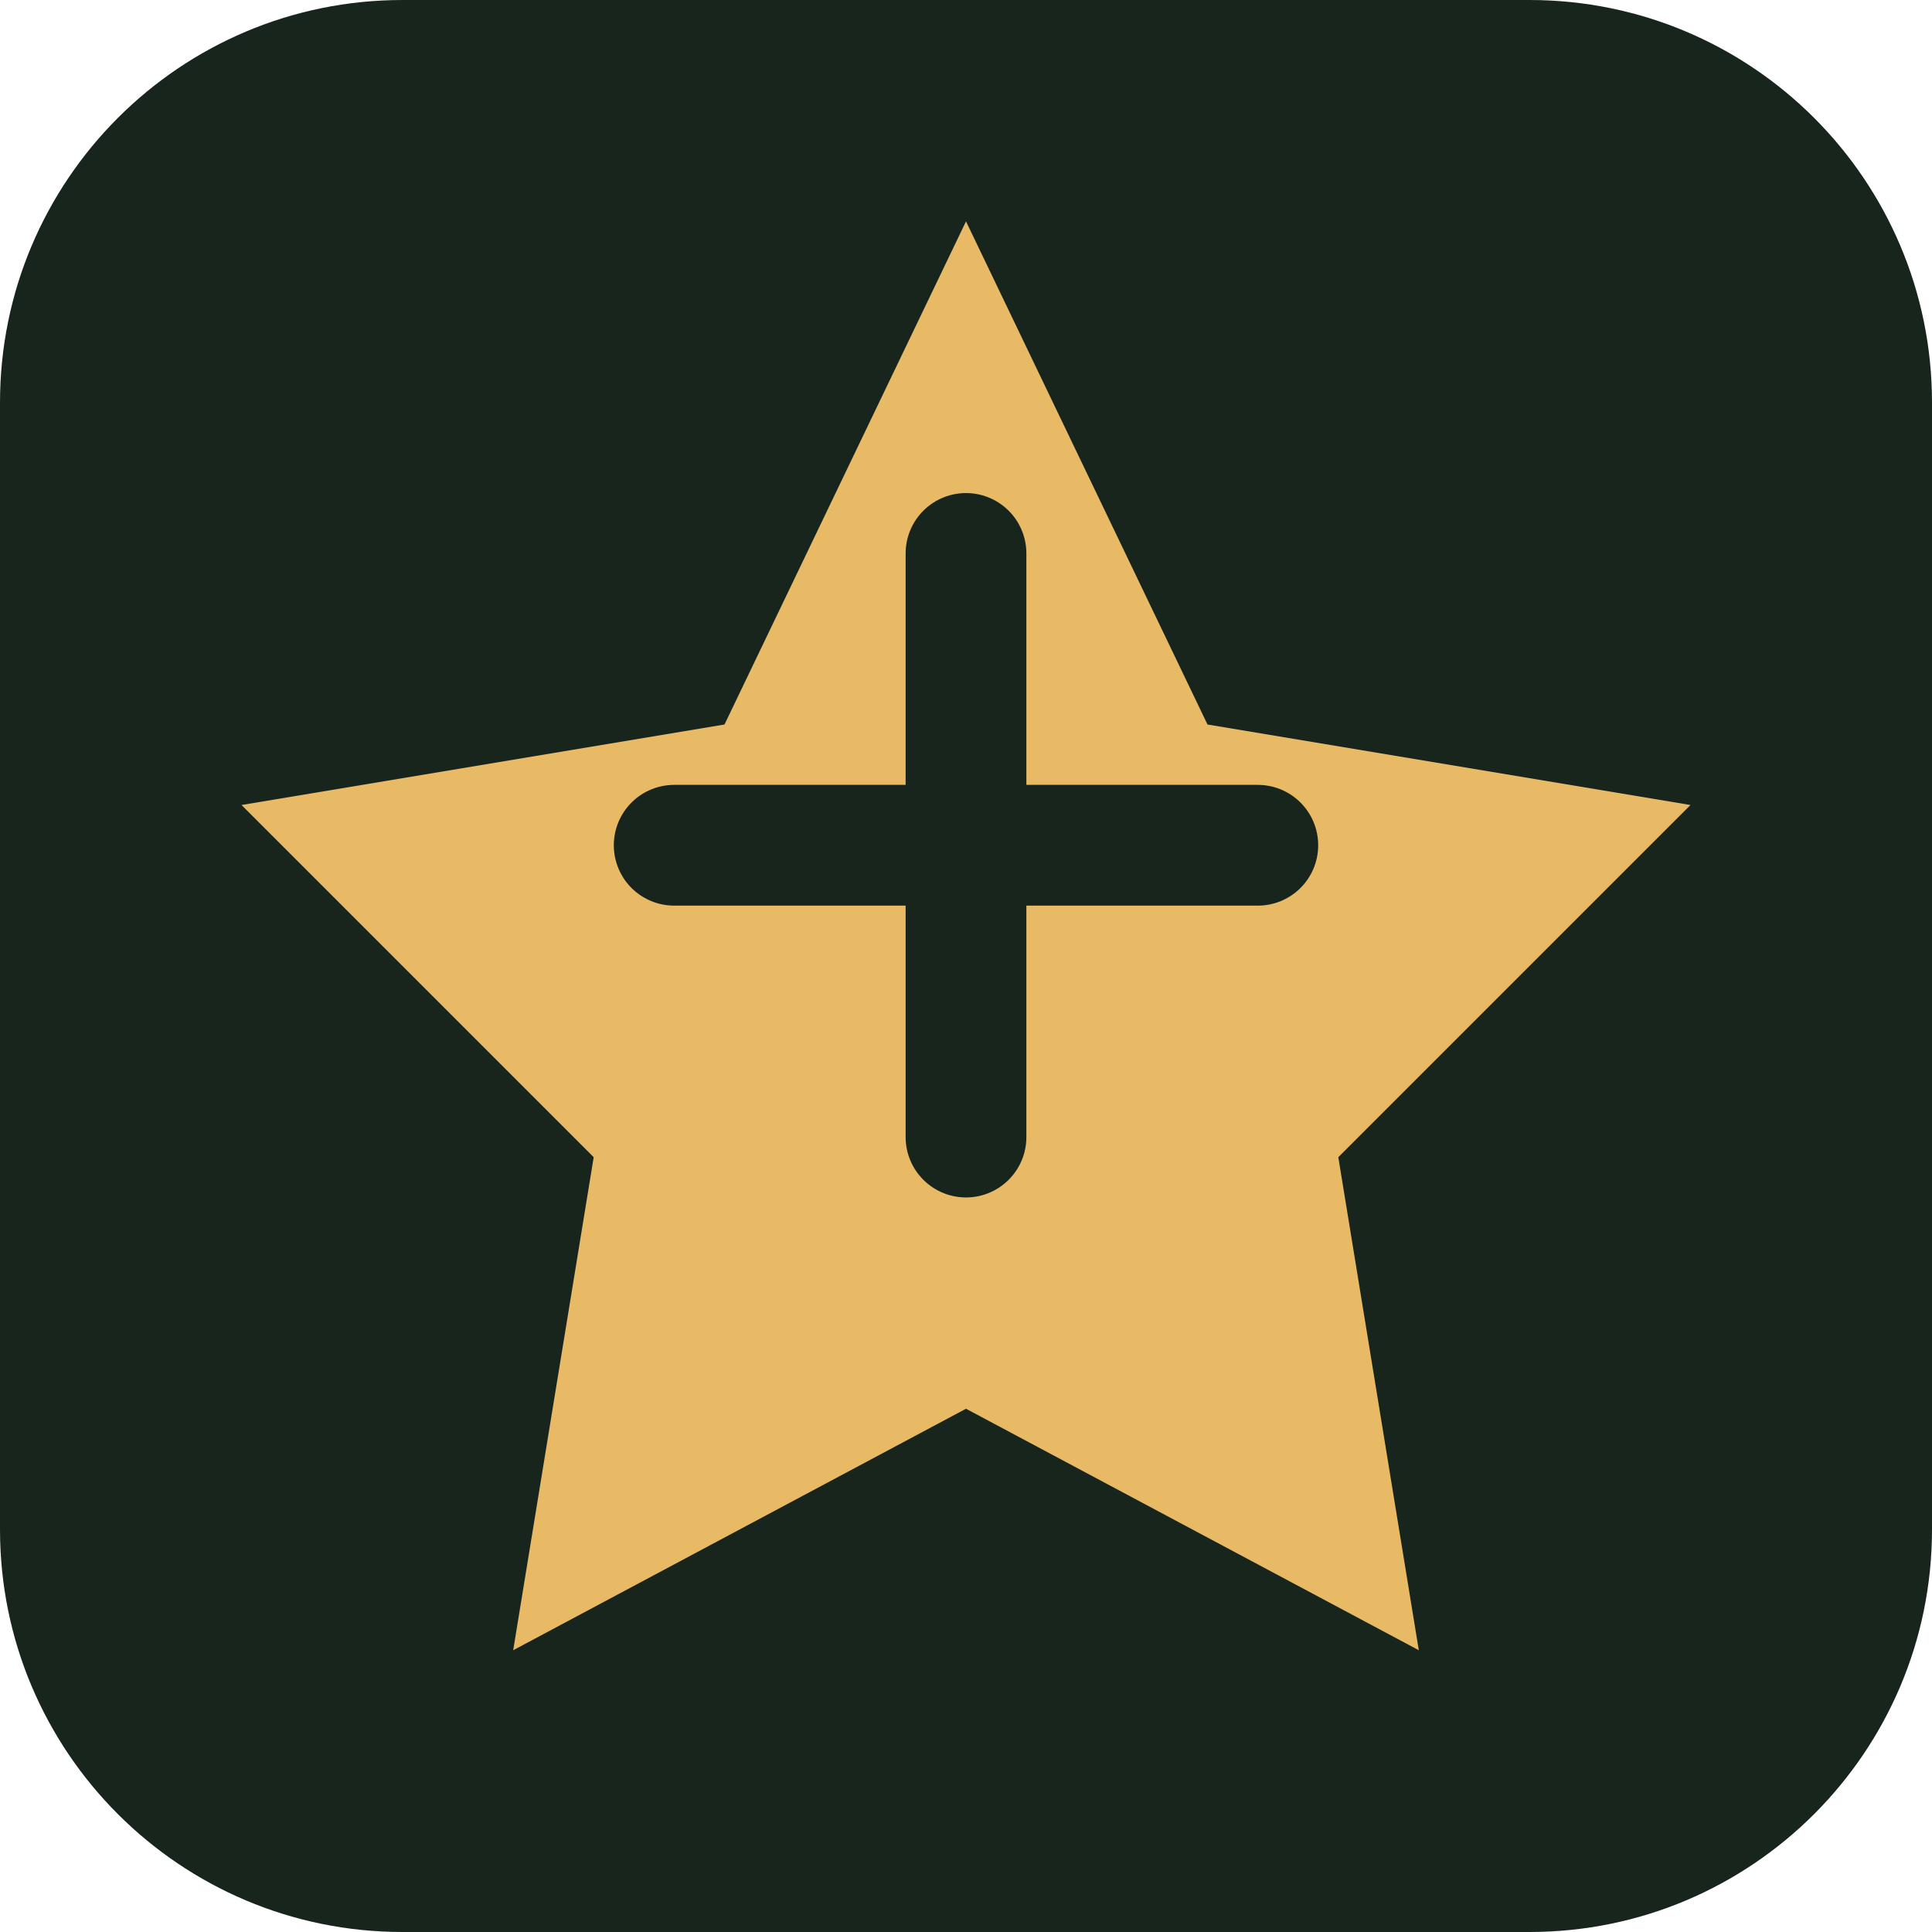
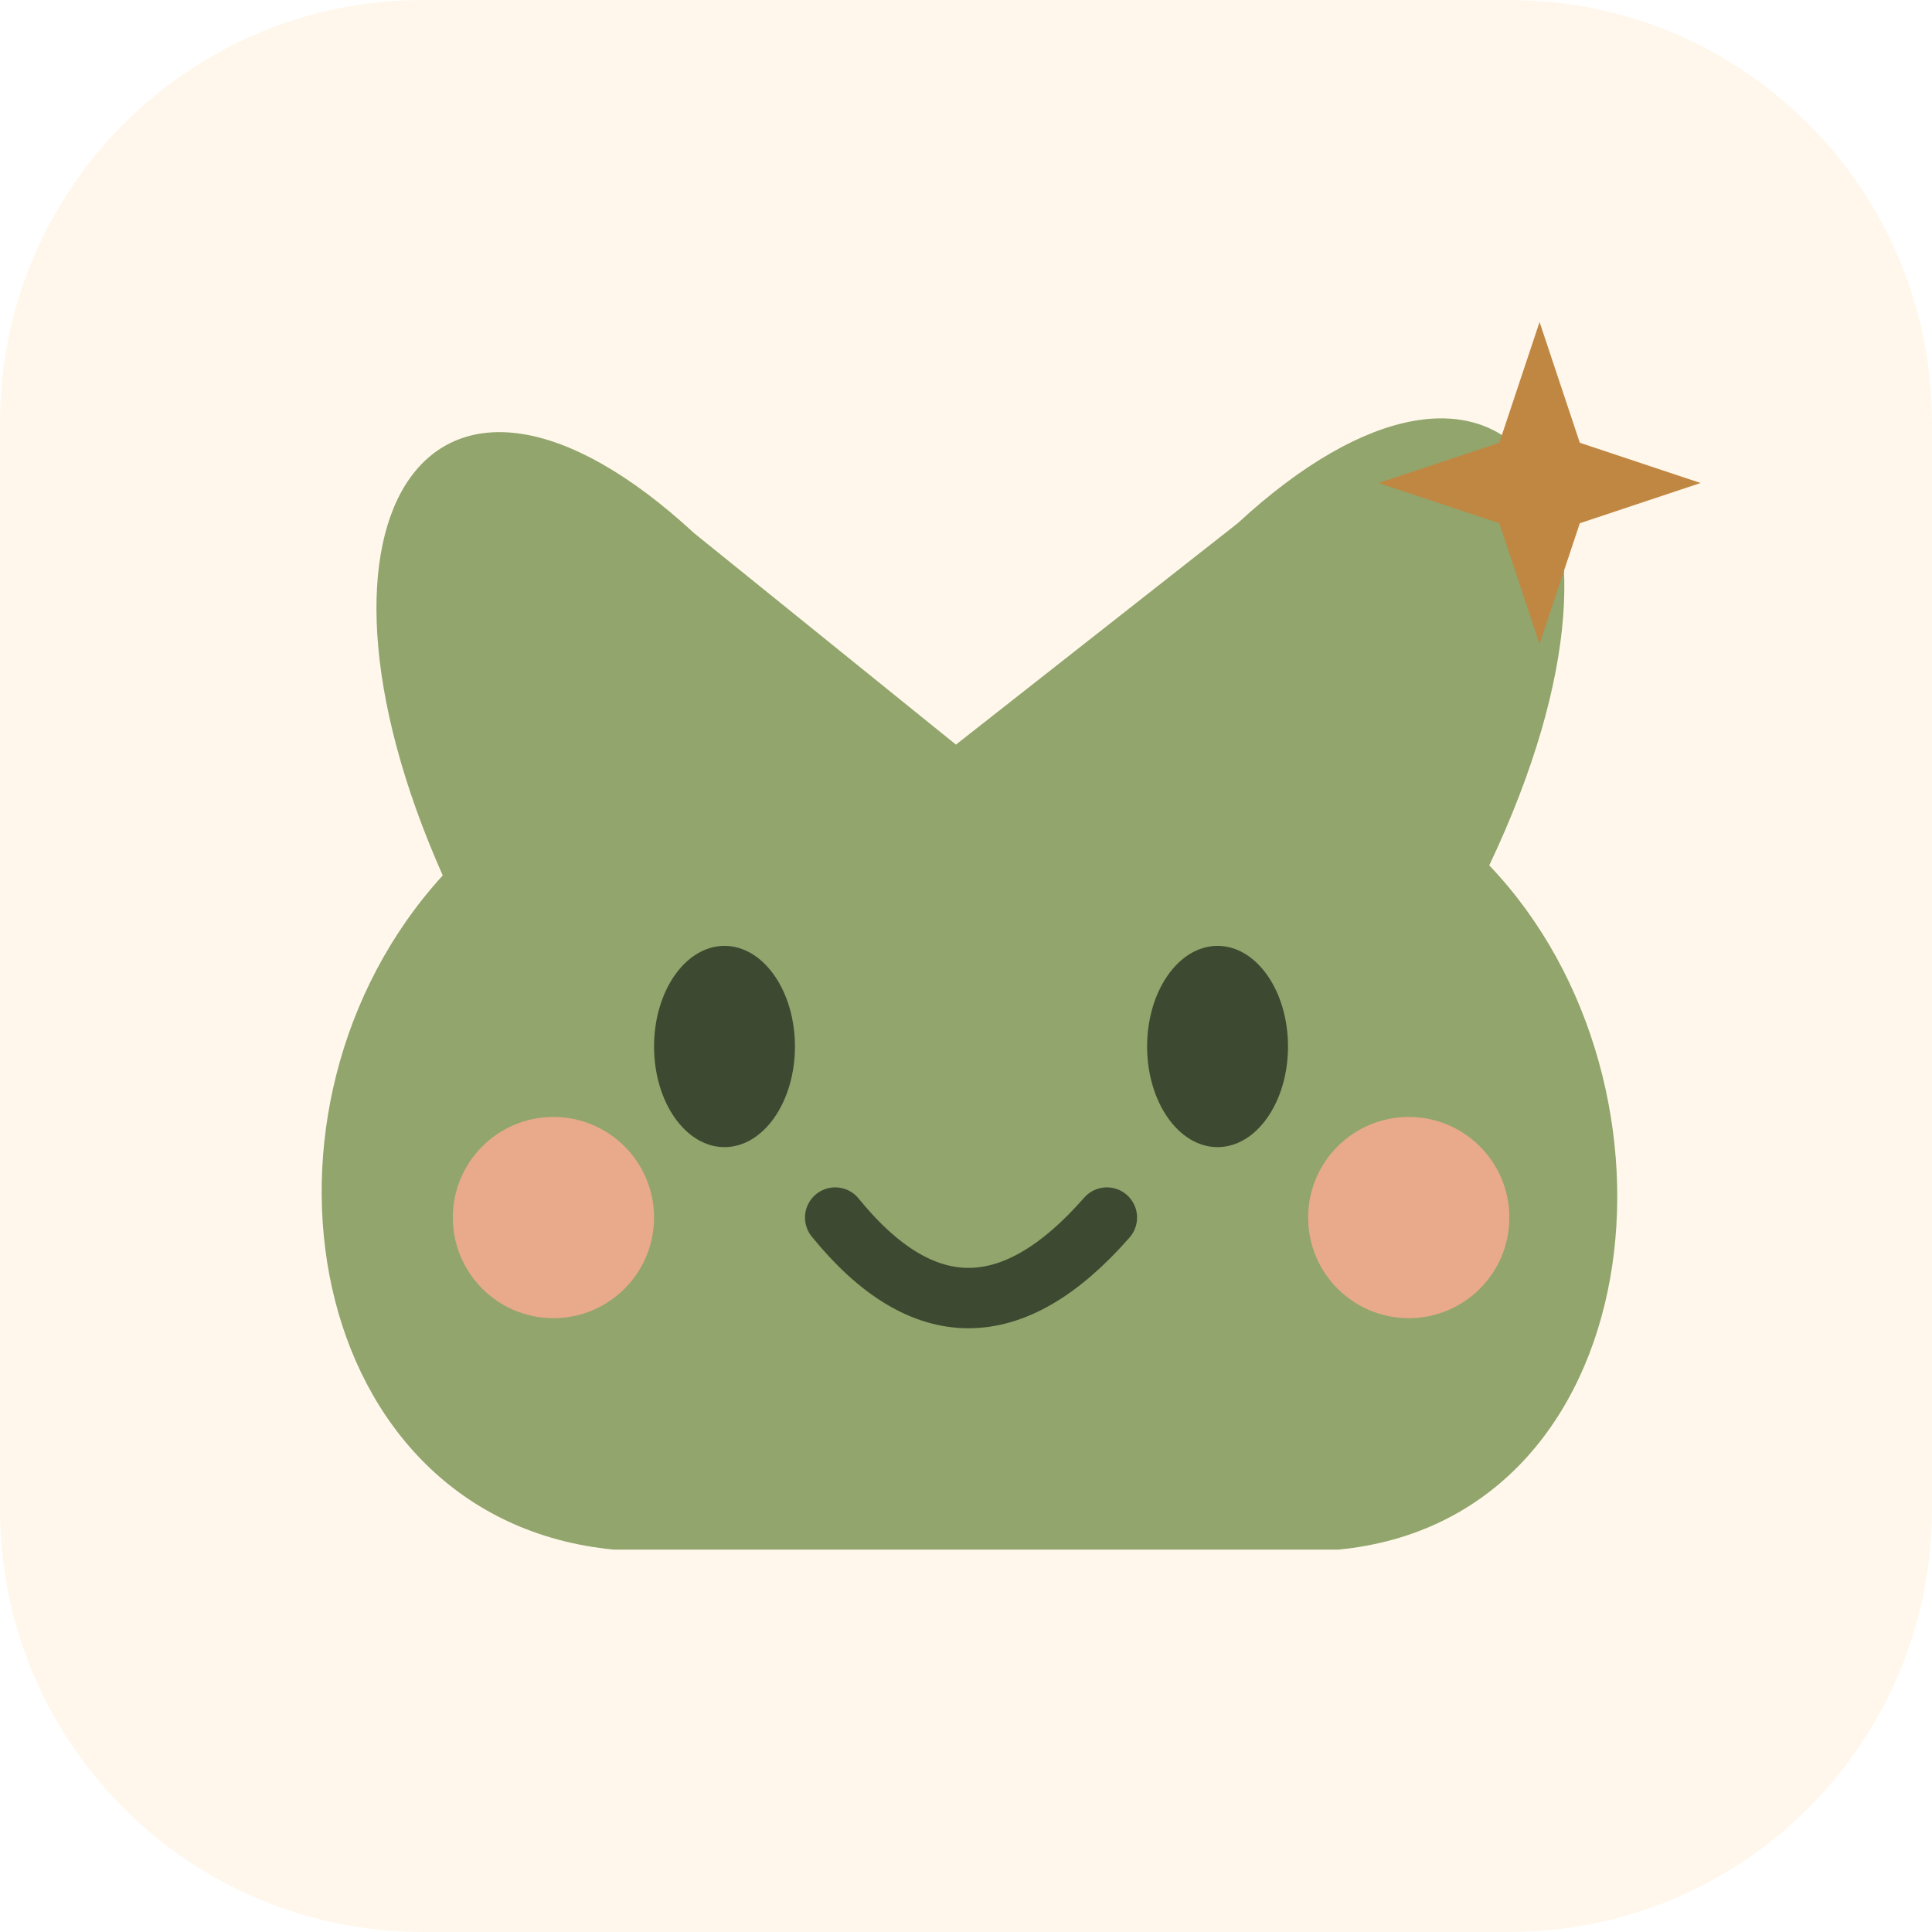
<svg xmlns="http://www.w3.org/2000/svg" viewBox="0 0 192 192">
-   <rect width="192" height="192" rx="40" fill="#17251d" />
-   <path d="M96 22 120 72l48 8-35 35 8 49-45-24-45 24 8-49-35-35 48-8z" fill="#e8ba66" />
-   <path d="M96 55v58M67 84h58" stroke="#17251d" stroke-width="12" stroke-linecap="round" />
+   <rect width="192" height="192" rx="42" fill="#fff7eb" />
+   <path d="M44 87C28 51 43 29 69 53l26 21 28-22c26-24 43-4 25 34 21 22 16 65-15 68H61C30 151 23 110 44 87Z" fill="#91a56c" />
+   <ellipse cx="72" cy="104" rx="7" ry="10" fill="#3e4931" />
+   <ellipse cx="121" cy="104" rx="7" ry="10" fill="#3e4931" />
+   <path d="M83 121q13 16 27 0" stroke="#3e4931" stroke-width="6" stroke-linecap="round" fill="none" />
+   <circle cx="55" cy="121" r="10" fill="#e8aa8a" />
+   <circle cx="140" cy="121" r="10" fill="#e8aa8a" />
+   <path d="m153 32 4 12 12 4-12 4-4 12-4-12-12-4 12-4Z" fill="#c08742" />
</svg>
